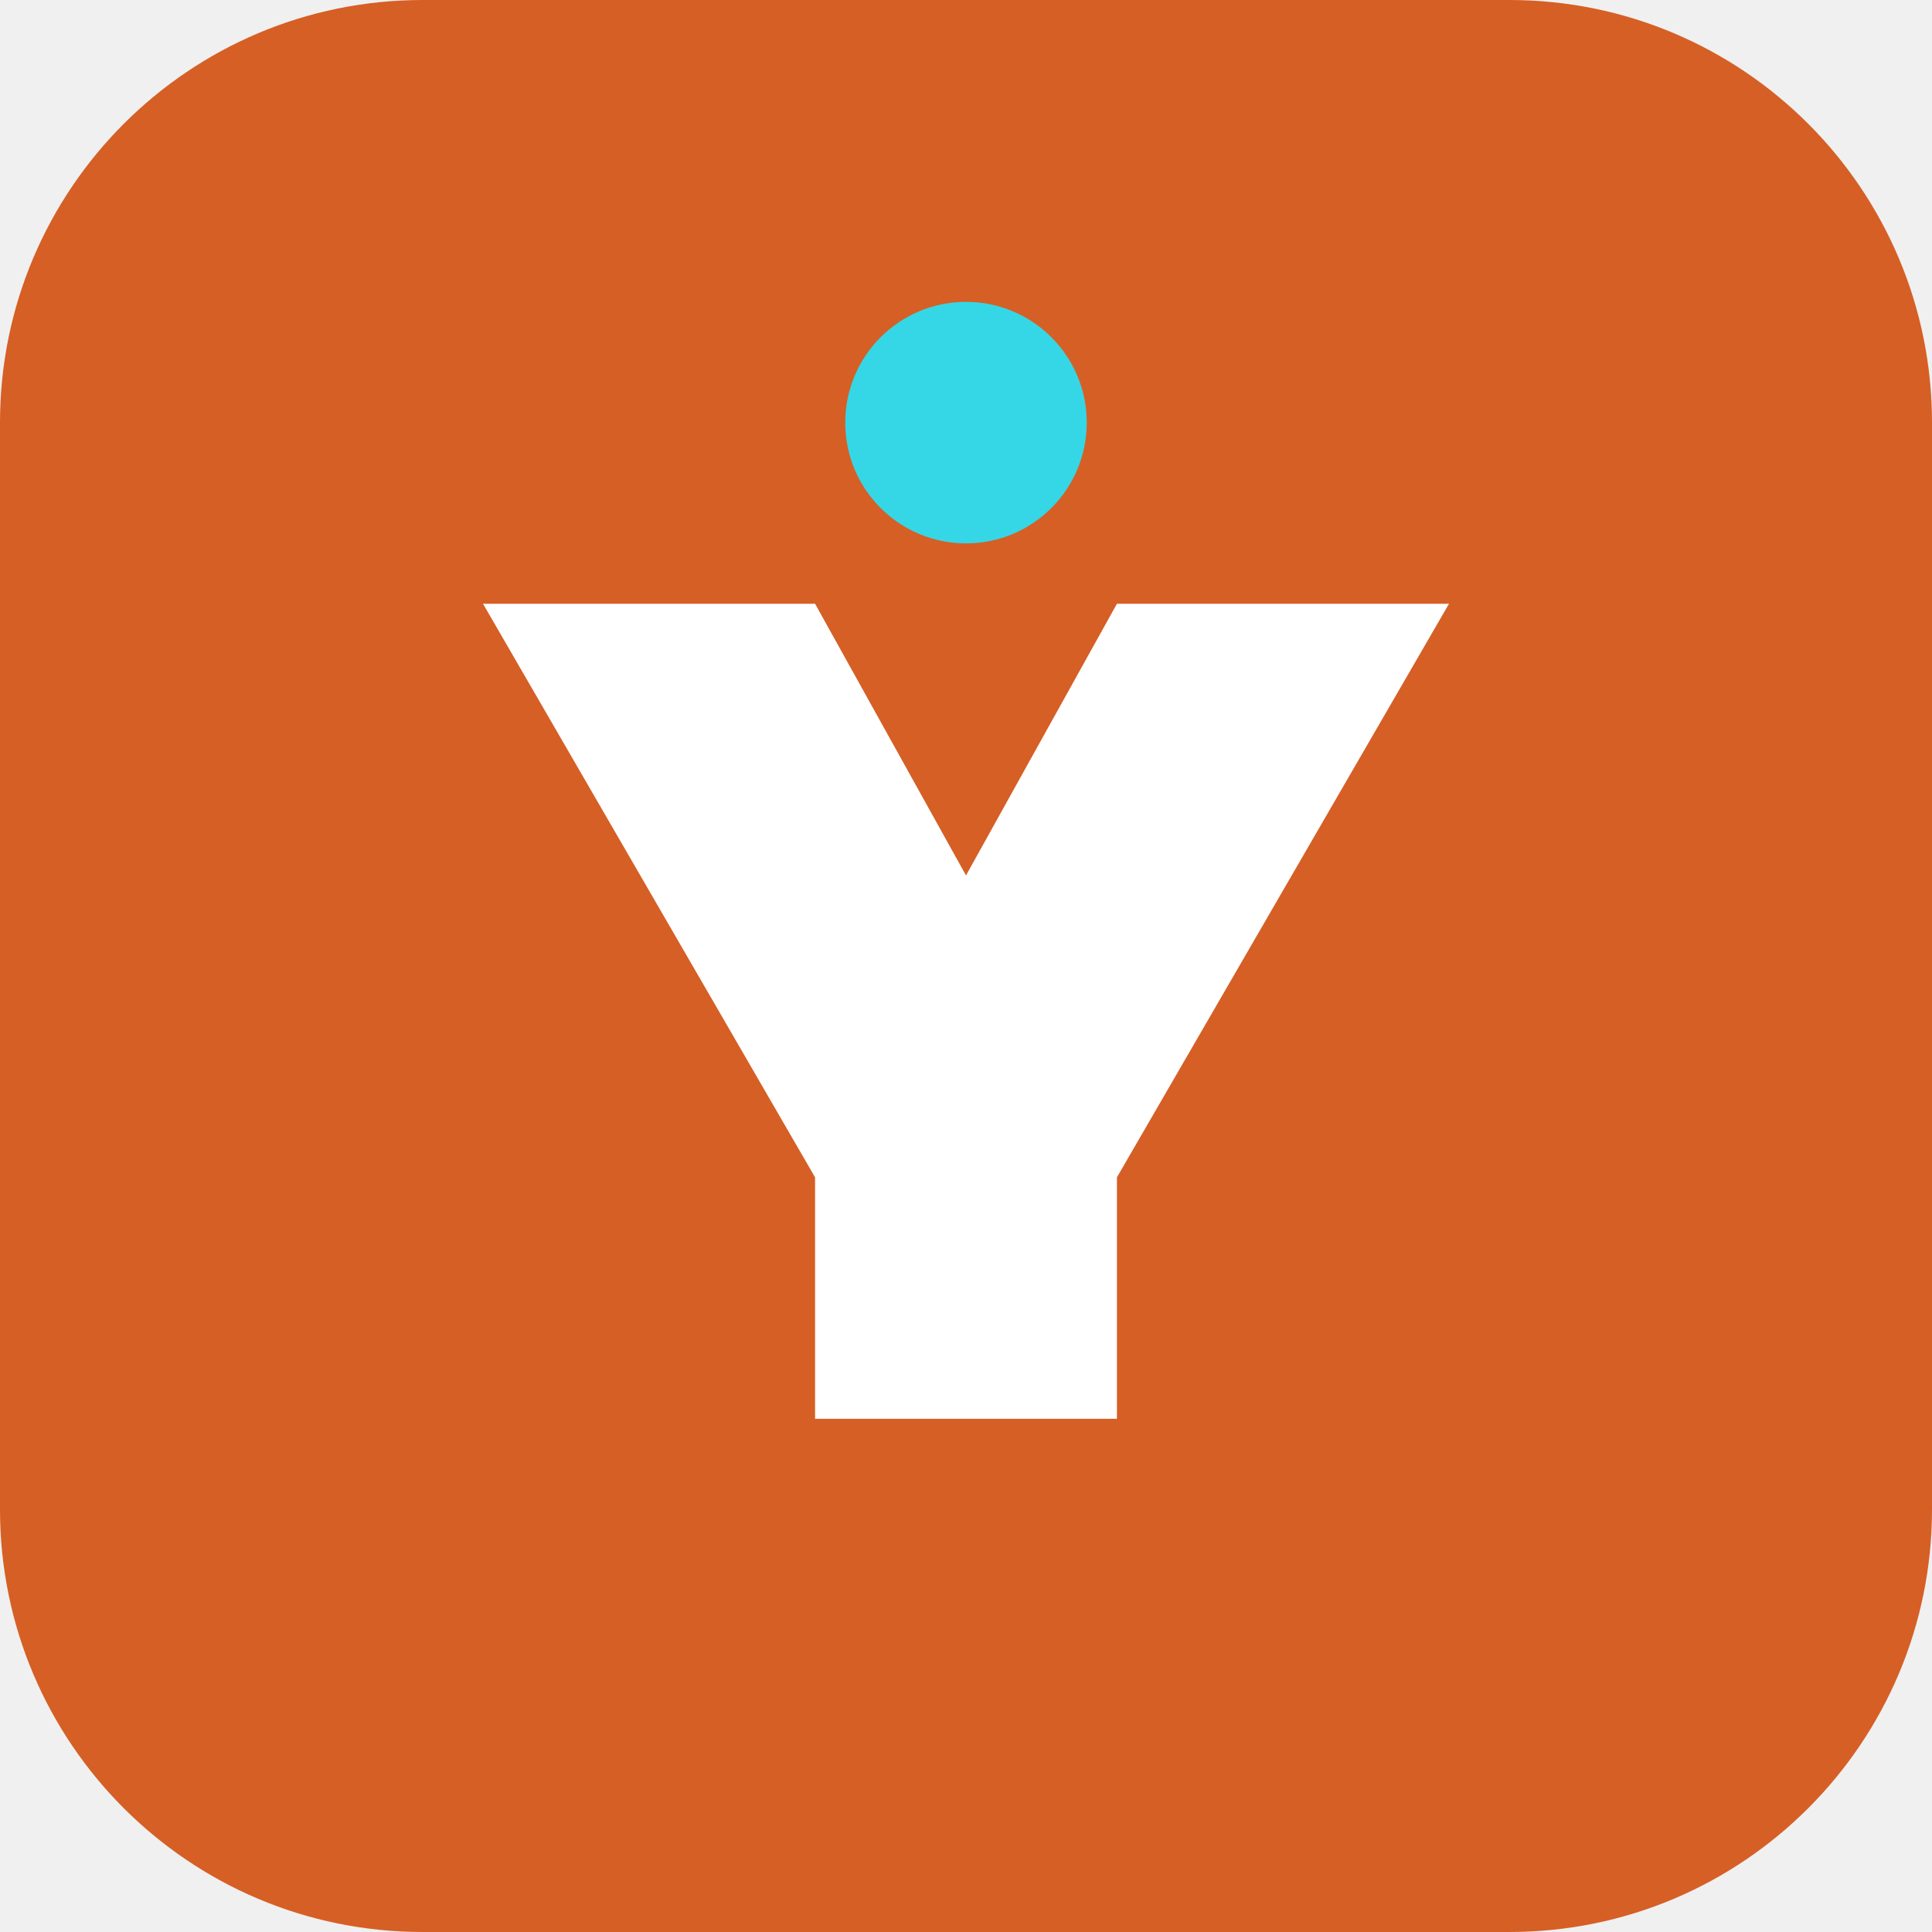
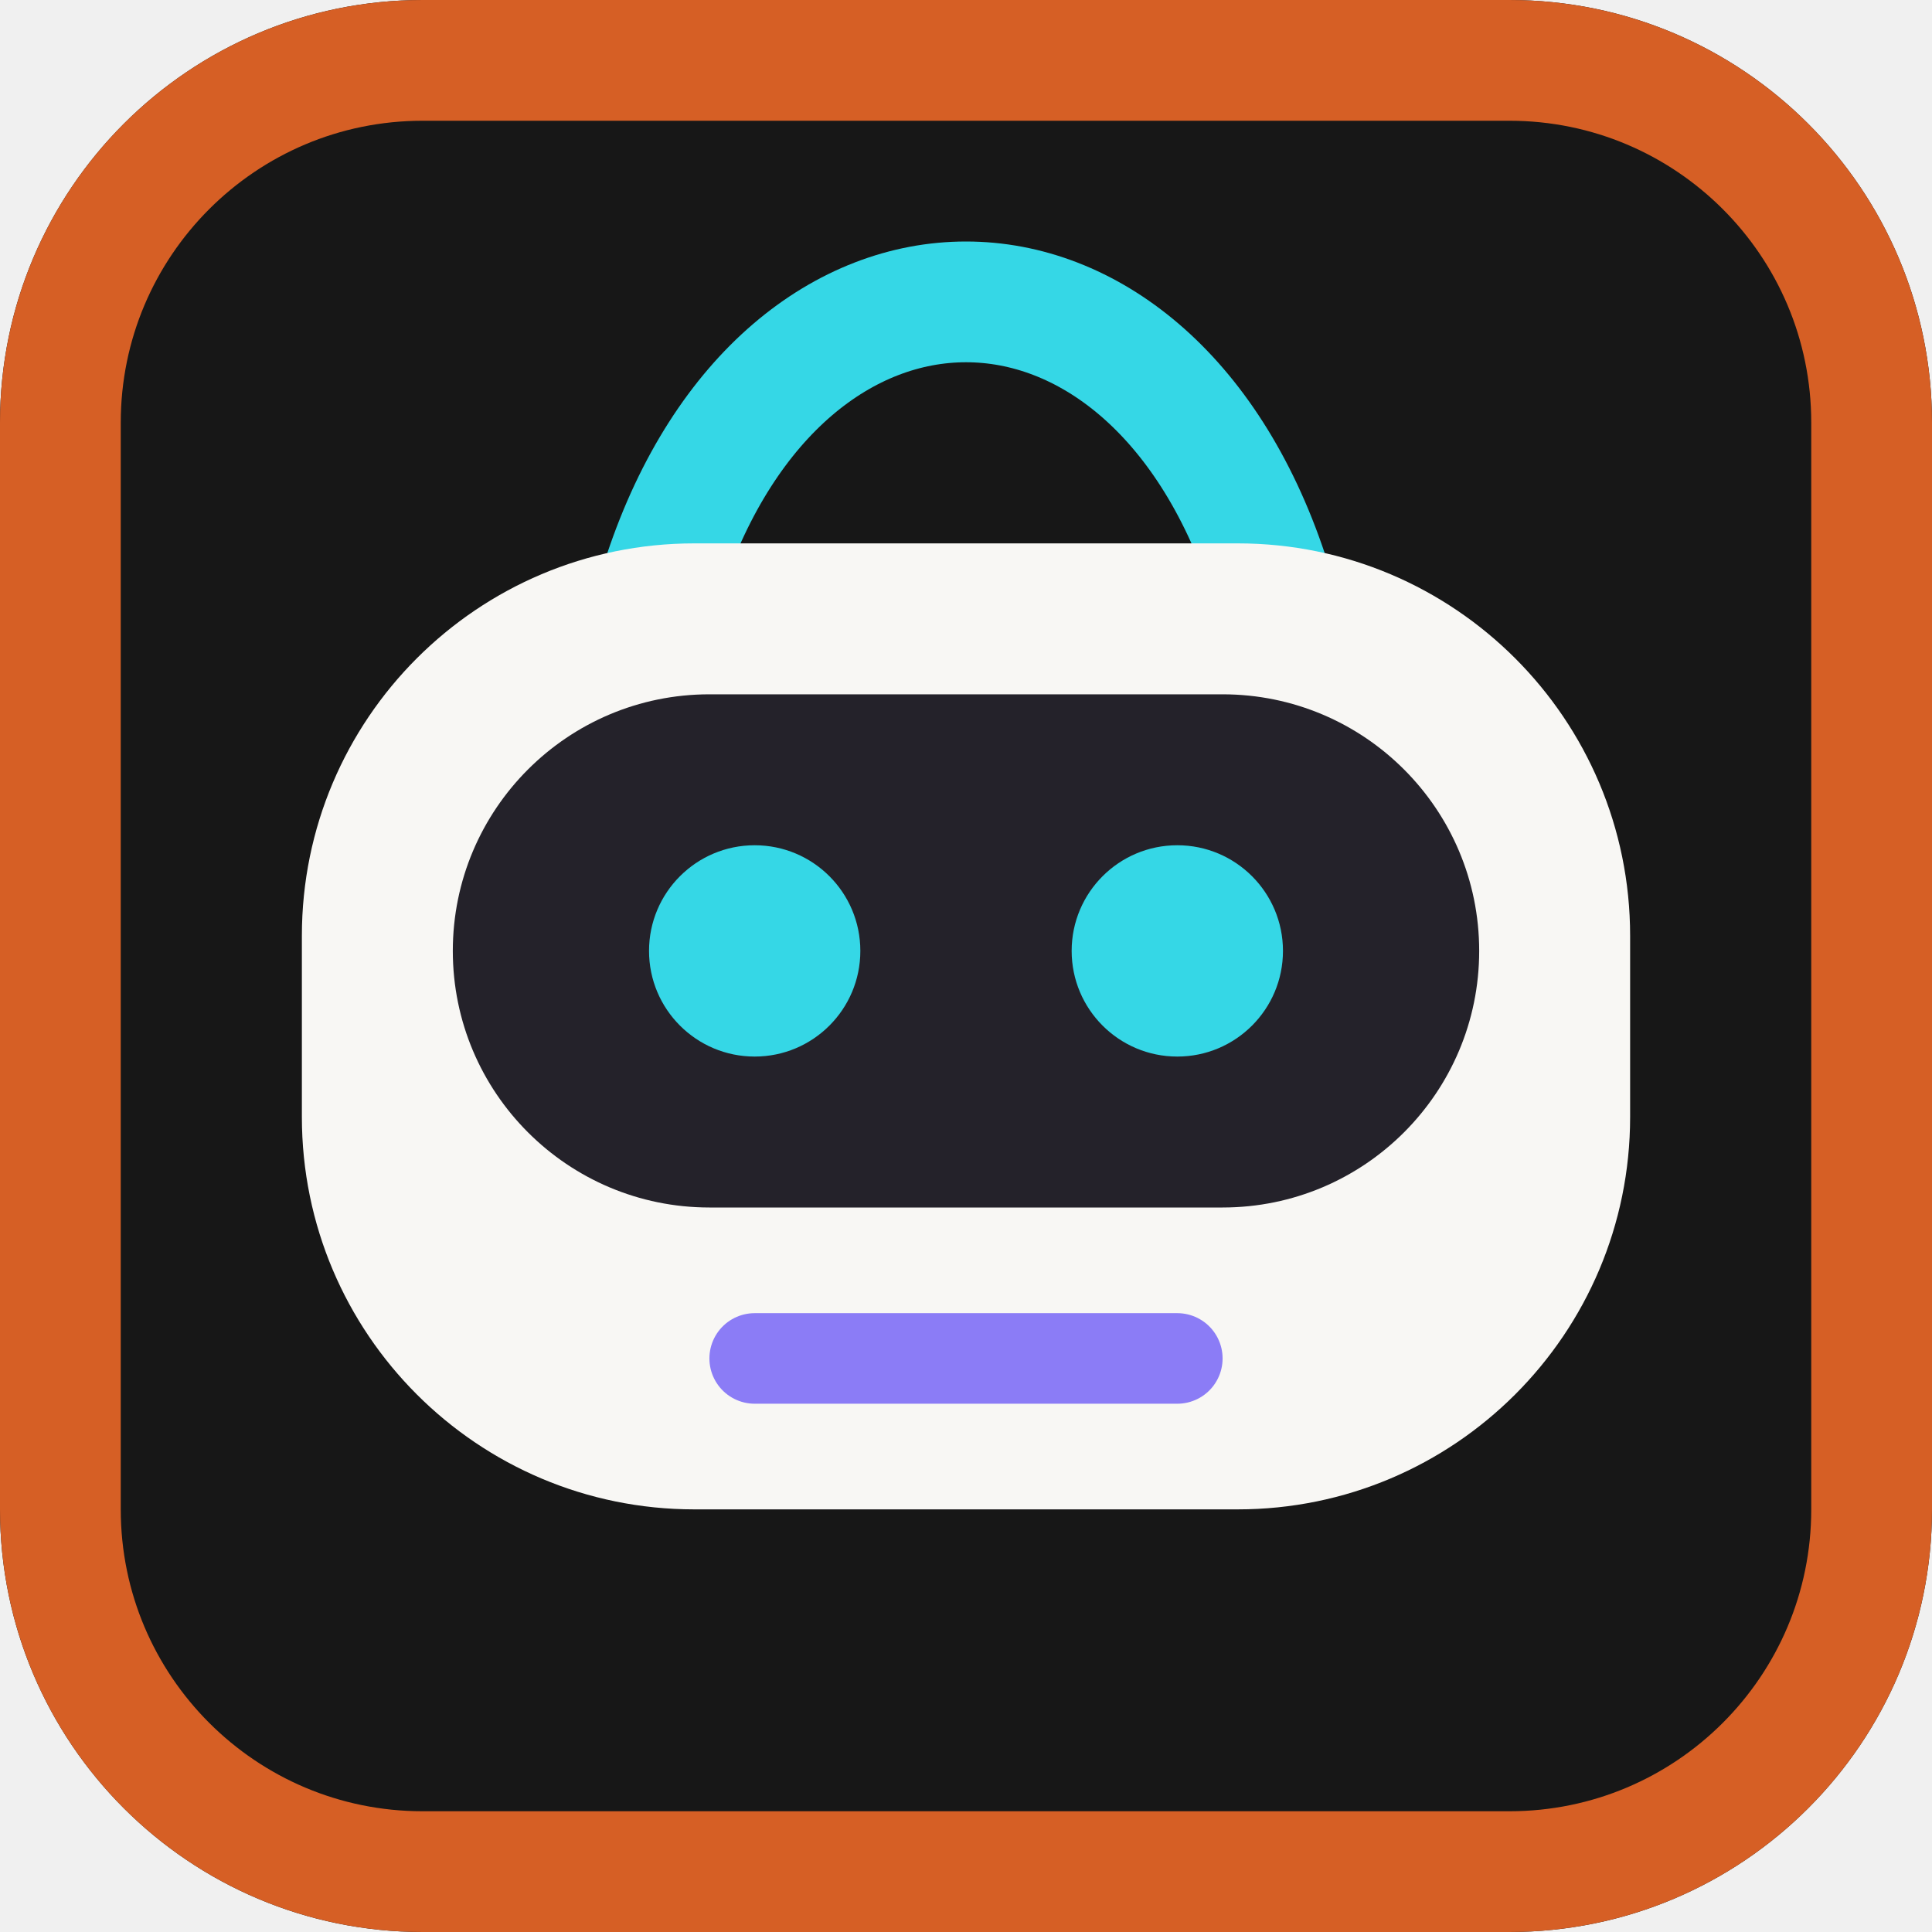
- <svg xmlns="http://www.w3.org/2000/svg" viewBox="0 0 64 64">
-   <rect width="64" height="64" rx="14" fill="#d65f25" />
-   <path d="M16 20h11l5 9 5-9h11L37 39v8H27v-8L16 20Z" fill="#fff" />
-   <circle cx="32" cy="14" r="4" fill="#35d7e6" />
+ <svg xmlns="http://www.w3.org/2000/svg" width="64" height="64" viewBox="0 0 64 64">
+   <rect width="64" height="64" rx="14" fill="#171717" />
+   <rect x="2" y="2" width="60" height="60" rx="12" fill="none" stroke="#d65f25" stroke-width="4" />
+   <path d="M22 19c2-6 6-9 10-9s8 3 10 9" fill="none" stroke="#35d7e6" stroke-width="4" stroke-linecap="round" />
+   <rect x="10" y="18" width="44" height="32" rx="13" fill="#f8f7f4" />
+   <rect x="15" y="23" width="34" height="17" rx="8.5" fill="#24222a" />
+   <circle cx="25" cy="31.5" r="3.5" fill="#35d7e6" />
+   <circle cx="39" cy="31.5" r="3.5" fill="#35d7e6" />
+   <path d="M25 45h14" fill="none" stroke="#8b7cf6" stroke-width="3" stroke-linecap="round" />
</svg>
